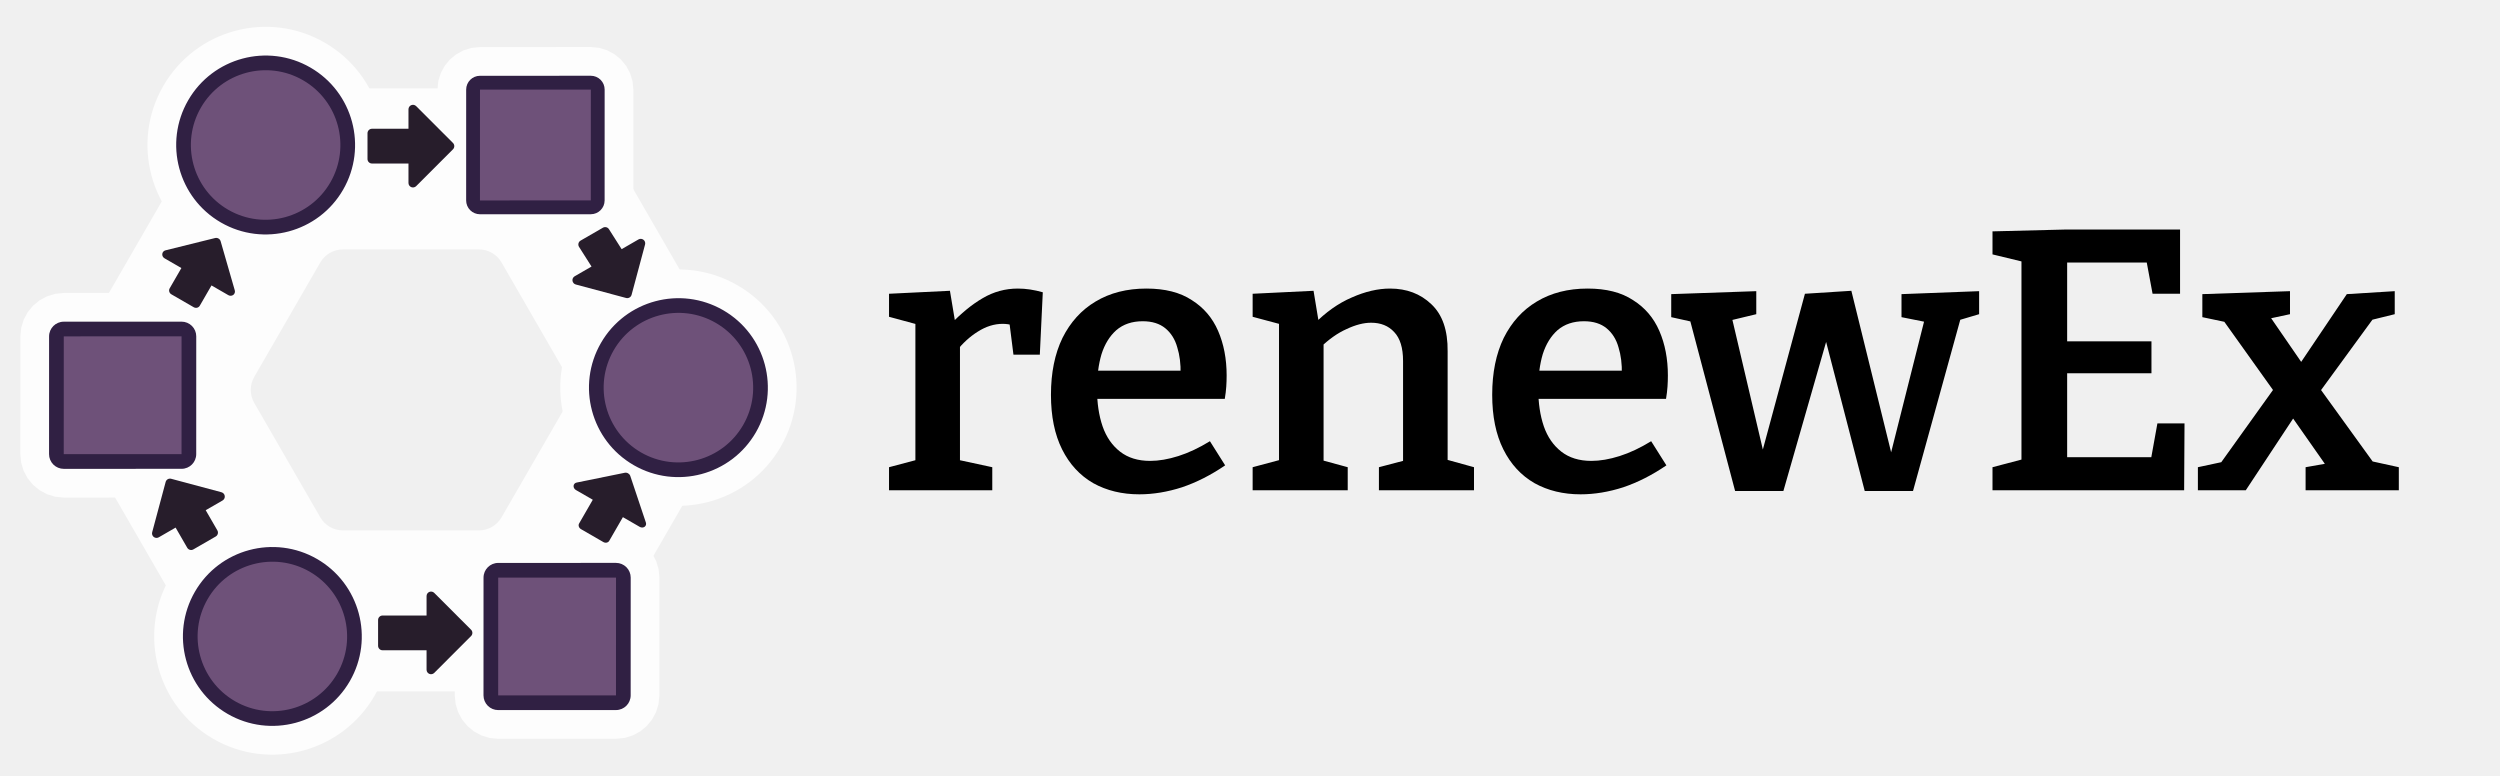
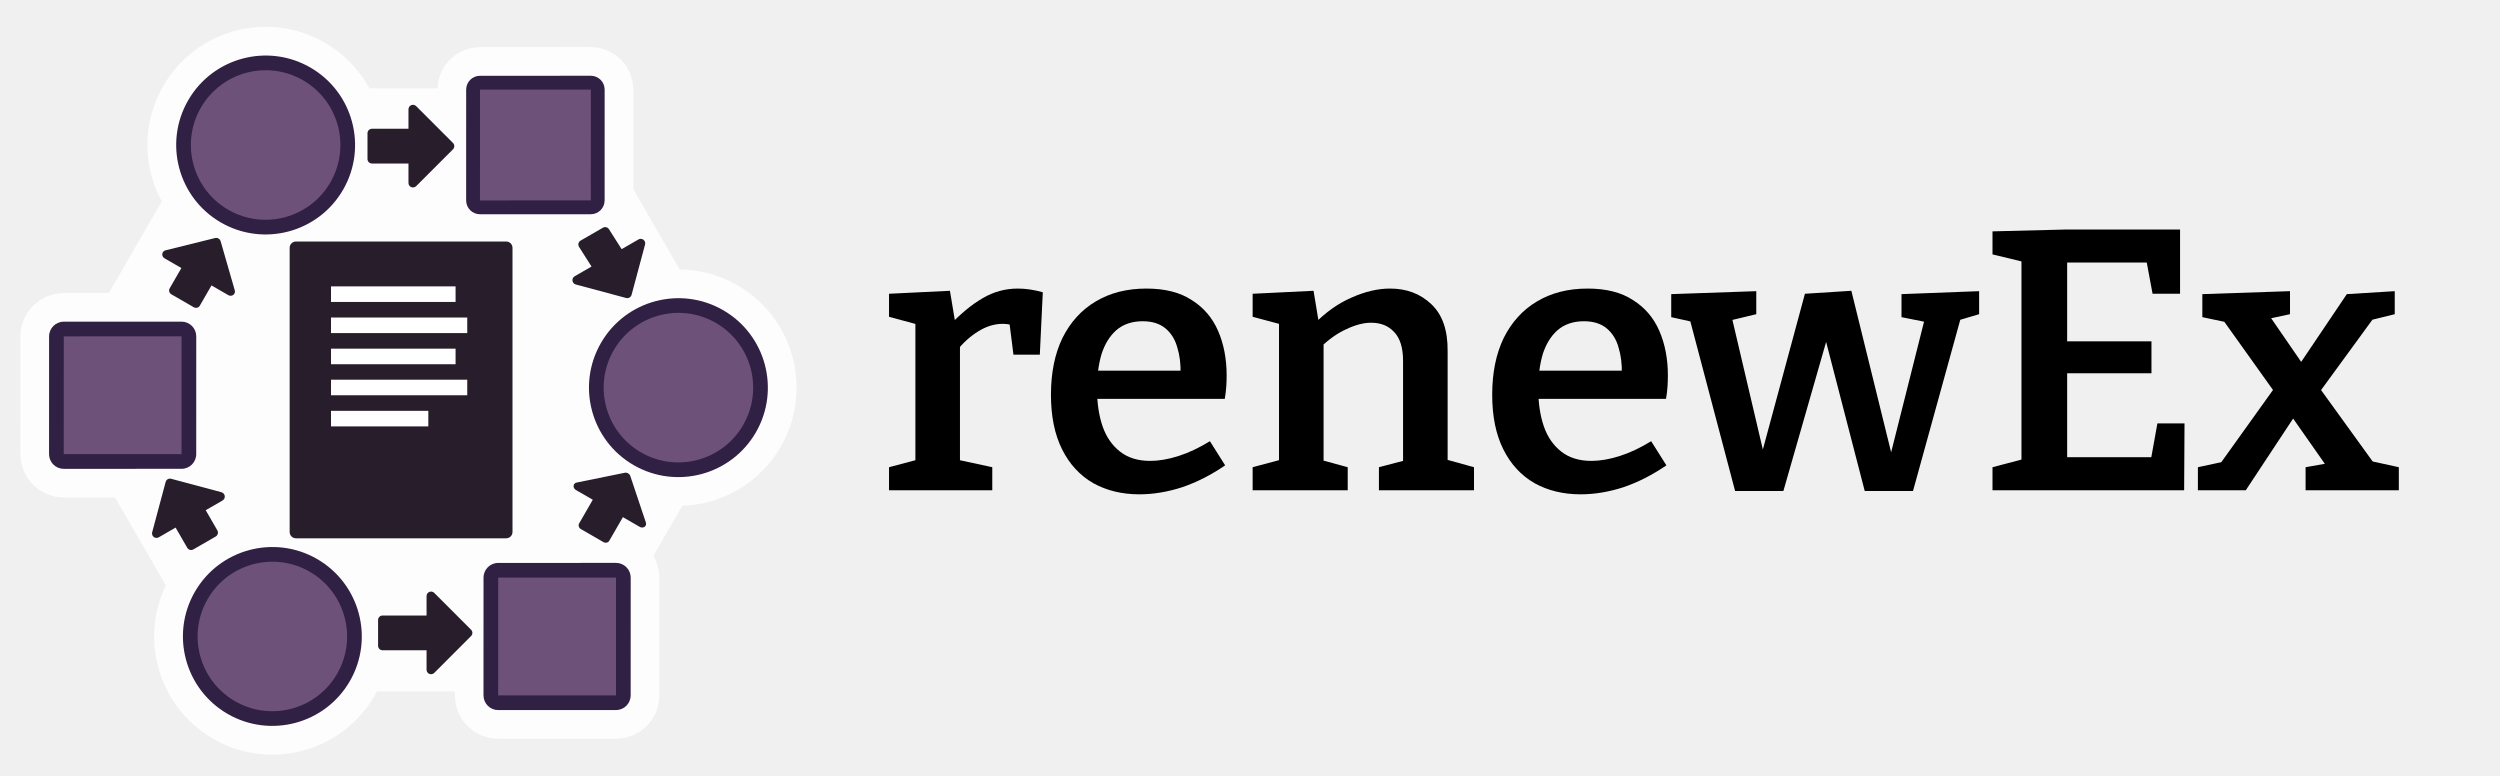
<svg xmlns="http://www.w3.org/2000/svg" width="100%" height="100%" viewBox="0 0 558 173" version="1.1" xml:space="preserve" style="fill-rule:evenodd;clip-rule:evenodd;stroke-linejoin:round;stroke-miterlimit:2;">
  <rect id="Artboard1" x="0" y="0" width="558" height="173" style="fill:none;" />
  <g>
    <g opacity="0.85">
      <path d="M72.481,9.518c12.606,7.277 16.933,23.423 9.651,36.035c-7.281,12.611 -23.427,16.938 -36.033,9.66c-12.604,-7.277 -16.932,-23.424 -9.651,-36.035c7.282,-12.613 23.429,-16.938 36.033,-9.66Zm-9.689,16.782c-3.344,-1.93 -7.628,-0.779 -9.56,2.568c-1.932,3.346 -0.787,7.631 2.557,9.561c3.345,1.931 7.628,0.781 9.56,-2.566c1.932,-3.346 0.787,-7.632 -2.557,-9.563Z" style="fill:#fff;" />
      <path d="M164.614,63.676c12.604,7.277 16.932,23.423 9.65,36.036c-7.281,12.611 -23.428,16.937 -36.033,9.66c-12.605,-7.278 -16.931,-23.425 -9.65,-36.036c7.281,-12.612 23.427,-16.938 36.033,-9.66Zm-9.69,16.783c-3.345,-1.931 -7.628,-0.78 -9.56,2.567c-1.932,3.346 -0.787,7.631 2.557,9.562c3.345,1.931 7.628,0.78 9.56,-2.566c1.932,-3.347 0.788,-7.632 -2.557,-9.563Z" style="fill:#fff;" />
      <path d="M73.979,119.217c12.605,7.277 16.931,23.423 9.65,36.034c-7.282,12.613 -23.428,16.938 -36.032,9.661c-12.606,-7.278 -16.933,-23.423 -9.651,-36.035c7.281,-12.612 23.428,-16.938 36.033,-9.66Zm-9.689,16.782c-3.345,-1.931 -7.629,-0.779 -9.561,2.567c-1.932,3.347 -0.787,7.632 2.557,9.563c3.344,1.931 7.628,0.779 9.56,-2.567c1.932,-3.346 0.788,-7.632 -2.556,-9.563Z" style="fill:#fff;" />
      <path d="M131.869,54.229l-0.002,0l-24.74,0.005l-1.86,-0.184l-1.773,-0.538l-1.634,-0.873l-1.447,-1.186l-1.186,-1.447l-0.873,-1.635l-0.538,-1.773l-0.184,-1.86l0.005,-24.738l0.193,-1.907l0.556,-1.792l0.876,-1.615l1.156,-1.401l1.401,-1.156l1.616,-0.877l1.791,-0.556c0,0 1.907,-0.193 1.906,-0.193l24.741,-0.007l1.861,0.184l1.772,0.539l1.635,0.872l1.447,1.187l1.186,1.447l0.873,1.635l0.538,1.772l0.184,1.861l-0.005,24.741l-0.193,1.908l-0.557,1.791l-0.877,1.616l-1.156,1.4l-1.401,1.155l-1.615,0.877l-1.791,0.555l-1.905,0.193Zm-9.496,-18.99l0.001,-5.748l-5.746,0.002c-0,-0 -0.002,5.747 -0.002,5.747l5.747,-0.001Z" style="fill:#fff;" />
      <path d="M137.489,164.898l-26.293,0.005l-1.901,-0.188l-1.808,-0.55l-1.668,-0.89l-1.474,-1.208l-1.211,-1.476l-0.891,-1.669l-0.55,-1.809l-0.188,-1.9l0.006,-26.291l0.197,-1.946l0.567,-1.828l0.895,-1.648l1.179,-1.43l1.43,-1.179l1.648,-0.895l1.828,-0.567c-0,-0 1.946,-0.197 1.944,-0.197l26.295,-0.007l1.9,0.188l1.808,0.55l1.668,0.89l1.474,1.209l1.211,1.475l0.891,1.669l0.55,1.81l0.188,1.899l-0.007,26.293l-0.196,1.946l-0.567,1.827l-0.894,1.648l-1.18,1.43l-1.429,1.18l-1.649,0.895l-1.828,0.568l-1.945,0.196Zm-9.689,-19.378l0.002,-6.912l-6.913,0.002l-0.002,6.911l6.913,-0.001Z" style="fill:#fff;" />
      <path d="M40.52,111.054l-26.292,0.005l-1.901,-0.188l-1.809,-0.55l-1.668,-0.891l-1.473,-1.208l-1.211,-1.475l-0.891,-1.669l-0.55,-1.809l-0.188,-1.9l0.006,-26.291l0.197,-1.946l0.567,-1.828l0.895,-1.649l1.179,-1.429l1.43,-1.18l1.648,-0.894l1.828,-0.568c-0,0 1.946,-0.196 1.944,-0.196l26.294,-0.007l1.9,0.188l1.809,0.549l1.668,0.891l1.476,1.21l1.21,1.477l0.89,1.667l0.549,1.809l0.188,1.899l-0.006,26.293l-0.196,1.946l-0.568,1.828l-0.894,1.648l-1.18,1.43l-1.429,1.179l-1.649,0.895l-1.827,0.567l-1.946,0.197Zm-9.687,-19.378l0.001,-6.913l-6.913,0.002l-0.002,6.912l6.914,-0.001Z" style="fill:#fff;" />
-       <path d="M131.976,25.976l31.644,54.807c2.231,3.864 2.23,8.624 -0,12.487l-31.643,54.807c-2.231,3.864 -6.353,6.244 -10.814,6.244l-63.286,-0.001c-4.461,0.001 -8.583,-2.379 -10.814,-6.243l-31.643,-54.807c-2.23,-3.863 -2.23,-8.623 0,-12.487l31.643,-54.807c2.231,-3.863 6.353,-6.243 10.814,-6.243l63.286,-0c4.461,0 8.583,2.38 10.813,6.243Zm-20.035,32.603c-1.039,-1.8 -2.96,-2.909 -5.039,-2.909l-30.368,-0c-2.079,-0 -4,1.109 -5.039,2.909l-14.745,25.538c-1.039,1.801 -1.039,4.019 0,5.819l14.745,25.538c1.04,1.8 2.961,2.909 5.039,2.909l30.369,0.001c2.078,-0 3.999,-1.11 5.038,-2.91l14.745,-25.538c1.039,-1.8 1.04,-4.018 0,-5.819l-14.745,-25.538Z" style="fill:#fff;" />
+       <path d="M131.976,25.976l31.644,54.807c2.231,3.864 2.23,8.624 -0,12.487l-31.643,54.807c-2.231,3.864 -6.353,6.244 -10.814,6.244l-63.286,-0.001c-4.461,0.001 -8.583,-2.379 -10.814,-6.243l-31.643,-54.807c-2.23,-3.863 -2.23,-8.623 0,-12.487l31.643,-54.807c2.231,-3.863 6.353,-6.243 10.814,-6.243l63.286,-0c4.461,0 8.583,2.38 10.813,6.243Z" style="fill:#fff;" />
    </g>
    <path d="M69.275,15.071c9.541,5.509 12.815,17.729 7.304,27.276c-5.511,9.545 -17.732,12.821 -27.274,7.313c-9.54,-5.508 -12.814,-17.731 -7.303,-27.276c5.511,-9.547 17.733,-12.821 27.273,-7.313Zm-3.277,5.676c-6.408,-3.699 -14.617,-1.498 -18.319,4.914c-3.702,6.413 -1.504,14.622 4.904,18.322c6.409,3.7 14.617,1.499 18.319,-4.913c3.702,-6.412 1.505,-14.623 -4.904,-18.323Z" style="fill:#302043;" />
    <path d="M67.636,17.909c7.975,4.605 10.71,14.821 6.104,22.799c-4.606,7.978 -14.821,10.718 -22.796,6.113c-7.975,-4.604 -10.71,-14.82 -6.104,-22.798c4.607,-7.979 14.821,-10.718 22.796,-6.114Z" style="fill:#6e5179;" />
    <path d="M161.407,69.23c9.541,5.508 12.815,17.729 7.304,27.275c-5.511,9.546 -17.733,12.822 -27.273,7.313c-9.542,-5.508 -12.815,-17.73 -7.304,-27.275c5.512,-9.547 17.732,-12.822 27.273,-7.313Zm-3.277,5.676c-6.408,-3.7 -14.618,-1.498 -18.32,4.914c-3.702,6.412 -1.504,14.621 4.905,18.321c6.409,3.7 14.617,1.499 18.319,-4.913c3.702,-6.412 1.505,-14.622 -4.904,-18.322Z" style="fill:#302043;" />
    <path d="M159.769,72.068c7.975,4.605 10.71,14.82 6.103,22.799c-4.606,7.978 -14.821,10.717 -22.796,6.113c-7.975,-4.605 -10.71,-14.82 -6.103,-22.799c4.606,-7.978 14.82,-10.717 22.796,-6.113Z" style="fill:#6e5179;" />
    <path d="M70.773,124.77c9.54,5.508 12.815,17.727 7.306,27.269c-5.509,9.543 -17.728,12.815 -27.269,7.307c-9.541,-5.509 -12.816,-17.727 -7.307,-27.27c5.509,-9.542 17.729,-12.815 27.27,-7.306Zm-3.276,5.674c-6.409,-3.7 -14.617,-1.5 -18.318,4.91c-3.7,6.409 -1.501,14.618 4.907,18.318c6.408,3.699 14.616,1.499 18.317,-4.91c3.701,-6.41 1.502,-14.618 -4.906,-18.318Z" style="fill:#302043;" />
    <path d="M69.135,127.607c7.975,4.605 10.711,14.818 6.107,22.793c-4.605,7.976 -14.818,10.713 -22.793,6.108c-7.976,-4.604 -10.712,-14.817 -6.107,-22.793c4.604,-7.975 14.818,-10.712 22.793,-6.108Z" style="fill:#6e5179;" />
    <path d="M131.867,47.817l-24.74,0.005c-0.817,-0 -1.601,-0.325 -2.18,-0.903c-0.578,-0.579 -0.903,-1.363 -0.903,-2.181l0.005,-24.738c0,-1.704 1.381,-3.084 3.084,-3.084l24.74,-0.007c0.817,-0 1.602,0.324 2.18,0.903c0.579,0.578 0.903,1.363 0.903,2.181l-0.005,24.741c0,1.702 -1.381,3.083 -3.084,3.083Zm-3.083,-6.166l0.004,-18.574l-18.571,0.005l-0.004,18.571l18.571,-0.002Z" style="fill:#302043;" />
    <path d="M131.867,44.734l-24.74,0.004l0.006,-24.738l24.74,-0.007l-0.006,24.741Z" style="fill:#6e5179;" />
    <path d="M137.488,158.486l-26.293,0.005c-0.869,-0 -1.703,-0.345 -2.317,-0.96c-0.615,-0.614 -0.961,-1.448 -0.961,-2.318l0.006,-26.291c0,-1.81 1.468,-3.278 3.278,-3.278l26.293,-0.007c0.869,0 1.703,0.346 2.317,0.961c0.615,0.614 0.961,1.448 0.961,2.317l-0.007,26.293c-0,1.81 -1.467,3.278 -3.277,3.278Zm-3.277,-6.554l0.004,-19.738l-19.737,0.005l-0.004,19.736l19.737,-0.003Z" style="fill:#302043;" />
    <path d="M137.488,155.208l-26.293,0.005l0.006,-26.291l26.293,-0.007l-0.006,26.293Z" style="fill:#6e5179;" />
    <path d="M40.519,104.642l-26.292,0.005c-0.869,-0 -1.702,-0.346 -2.317,-0.961c-0.615,-0.614 -0.961,-1.448 -0.961,-2.317l0.006,-26.291c0,-1.81 1.468,-3.278 3.278,-3.278l26.292,-0.007c0.87,0 1.704,0.346 2.319,0.96c0.613,0.614 0.959,1.448 0.959,2.318l-0.006,26.293c-0,1.81 -1.468,3.278 -3.278,3.278Zm-3.275,-6.555l0.004,-19.738l-19.738,0.005l-0.004,19.736l19.738,-0.003Z" style="fill:#302043;" />
    <path d="M40.519,101.364l-26.292,0.005l0.006,-26.291l26.292,-0.007l-0.006,26.293Z" style="fill:#6e5179;" />
    <path d="M82.025,35.495l0,-5.754c0,-0.554 0.45,-1.004 1.003,-1.003l8.144,-0l0,-4.342c0,-0.405 0.244,-0.771 0.619,-0.926c0.375,-0.155 0.806,-0.069 1.093,0.217l8.221,8.221c0.392,0.392 0.392,1.028 0.001,1.418l-8.222,8.223c-0.287,0.286 -0.719,0.372 -1.093,0.217c-0.374,-0.155 -0.619,-0.521 -0.619,-0.926l0,-4.342l-8.144,-0c-0.554,-0 -1.002,-0.449 -1.003,-1.003Z" style="fill:#271d2b;" />
    <path d="M129.588,53.701l4.984,-2.877c0.48,-0.277 1.093,-0.112 1.37,0.367l2.808,4.421l3.76,-2.171c0.351,-0.202 0.79,-0.173 1.111,0.073c0.322,0.247 0.463,0.663 0.359,1.055l-3.01,11.231c-0.143,0.535 -0.693,0.852 -1.228,0.708l-11.231,-3.009c-0.392,-0.104 -0.681,-0.436 -0.734,-0.838c-0.053,-0.402 0.141,-0.795 0.492,-0.999l3.76,-2.17l-2.808,-4.421c-0.277,-0.48 -0.113,-1.093 0.367,-1.37Z" style="fill:#271d2b;" />
    <path d="M84.388,144.14l0,-5.756c-0.001,-0.553 0.449,-1.003 1.003,-1.002l9.817,-0l-0,-4.342c0,-0.406 0.244,-0.771 0.619,-0.926c0.374,-0.155 0.805,-0.069 1.092,0.217l8.223,8.222c0.391,0.391 0.391,1.026 -0.001,1.418l-8.221,8.222c-0.288,0.286 -0.718,0.373 -1.093,0.217c-0.375,-0.155 -0.619,-0.521 -0.619,-0.926l-0,-4.342l-9.818,-0c-0.554,-0 -1.002,-0.449 -1.002,-1.002Z" style="fill:#271d2b;" />
    <path d="M48.146,119.749l-4.984,2.877c-0.48,0.277 -1.093,0.112 -1.37,-0.367l-2.597,-4.5l-3.761,2.171c-0.351,0.203 -0.79,0.174 -1.111,-0.073c-0.321,-0.247 -0.463,-0.663 -0.359,-1.055l3.01,-11.231c0.143,-0.535 0.694,-0.852 1.228,-0.709l11.231,3.01c0.391,0.105 0.682,0.435 0.734,0.837c0.053,0.402 -0.141,0.796 -0.492,0.999l-3.761,2.171l2.599,4.5c0.277,0.479 0.112,1.093 -0.367,1.37Z" style="fill:#271d2b;" />
    <path d="M43.239,68.573l-4.984,-2.878c-0.48,-0.276 -0.652,-0.875 -0.386,-1.337l2.616,-4.53l-3.76,-2.171c-0.352,-0.202 -0.551,-0.588 -0.505,-0.979c0.046,-0.391 0.328,-0.707 0.715,-0.803l11.079,-2.747c0.528,-0.131 1.078,0.187 1.229,0.709l3.16,10.969c0.11,0.383 -0.023,0.784 -0.338,1.02c-0.315,0.235 -0.749,0.256 -1.1,0.053l-3.76,-2.171l-2.615,4.53c-0.267,0.462 -0.872,0.612 -1.351,0.335Z" style="fill:#271d2b;" />
    <path d="M134.665,120.984l-4.984,-2.877c-0.48,-0.277 -0.67,-0.845 -0.425,-1.27l3.054,-5.29l-3.76,-2.171c-0.351,-0.202 -0.559,-0.573 -0.528,-0.937c0.032,-0.365 0.297,-0.652 0.672,-0.729l10.758,-2.19c0.512,-0.105 1.062,0.212 1.228,0.708l3.483,10.413c0.12,0.363 0.004,0.736 -0.296,0.946c-0.3,0.209 -0.725,0.214 -1.077,0.011l-3.76,-2.171l-3.053,5.29c-0.246,0.425 -0.832,0.544 -1.312,0.267Z" style="fill:#271d2b;" />
  </g>
  <path d="M198.43,109.421l0,-5.14l6.881,-1.824l-0.995,1.576l0,-33.16l1.161,1.741l-7.047,-1.907l0,-5.14l13.596,-0.663l1.326,7.958l-1.326,-0.331c2.487,-2.598 4.919,-4.587 7.295,-5.969c2.432,-1.437 5.057,-2.155 7.875,-2.155c1.769,0 3.62,0.276 5.555,0.829l-0.664,13.927l-5.885,0l-1.078,-8.539l0.912,1.99c-0.332,-0.111 -0.691,-0.194 -1.078,-0.249c-0.387,-0.055 -0.774,-0.083 -1.16,-0.083c-1.88,0 -3.731,0.58 -5.555,1.741c-1.768,1.105 -3.371,2.57 -4.808,4.394l0.829,-2.736l0,28.352l-1.243,-1.576l8.455,1.824l0,5.14l-23.046,0Z" style="fill-rule:nonzero;" />
  <path d="M254.305,110.333c-3.869,0 -7.296,-0.829 -10.28,-2.487c-2.984,-1.713 -5.306,-4.228 -6.964,-7.544c-1.658,-3.316 -2.487,-7.378 -2.487,-12.186c0,-4.919 0.857,-9.147 2.57,-12.684c1.769,-3.537 4.228,-6.245 7.378,-8.124c3.206,-1.934 6.992,-2.901 11.358,-2.901c4.145,0 7.516,0.856 10.113,2.569c2.653,1.658 4.615,3.952 5.886,6.881c1.271,2.929 1.907,6.245 1.907,9.948c0,0.829 -0.028,1.658 -0.083,2.487c-0.055,0.829 -0.166,1.741 -0.332,2.736l-30.838,0l0,-6.301l22.134,0l-1.161,0.746c0.056,-2.21 -0.193,-4.2 -0.746,-5.968c-0.497,-1.769 -1.381,-3.178 -2.652,-4.228c-1.272,-1.05 -2.957,-1.575 -5.057,-1.575c-2.377,0 -4.339,0.663 -5.886,1.989c-1.492,1.327 -2.598,3.123 -3.316,5.389c-0.663,2.266 -0.995,4.836 -0.995,7.709c-0,3.151 0.415,5.942 1.244,8.373c0.828,2.377 2.127,4.256 3.896,5.637c1.768,1.382 4.007,2.073 6.715,2.073c1.934,0 4.034,-0.359 6.3,-1.078c2.266,-0.718 4.615,-1.824 7.046,-3.316l3.399,5.389c-3.15,2.155 -6.355,3.785 -9.616,4.891c-3.261,1.05 -6.439,1.575 -9.533,1.575Z" style="fill-rule:nonzero;" />
  <path d="M279.589,109.421l0,-5.14l7.129,-1.906l-1.243,1.492l0,-32.911l1.243,1.658l-7.129,-1.907l0,-5.14l13.595,-0.663l1.327,8.041l-1.327,-0.497c2.708,-2.763 5.555,-4.781 8.539,-6.052c2.984,-1.326 5.831,-1.989 8.539,-1.989c3.703,0 6.77,1.16 9.202,3.481c2.487,2.322 3.702,5.831 3.647,10.529l0,25.45l-0.995,-1.492l6.881,1.906l0,5.14l-21.222,0l0,-5.14l6.632,-1.741l-1.244,1.575l0,-23.543c0,-2.929 -0.663,-5.085 -1.989,-6.466c-1.272,-1.382 -2.985,-2.073 -5.14,-2.073c-1.658,0 -3.482,0.47 -5.472,1.41c-1.989,0.884 -3.951,2.266 -5.885,4.145l0.746,-1.575l0,28.102l-0.995,-1.575l6.383,1.741l0,5.14l-21.222,0Z" style="fill-rule:nonzero;" />
  <path d="M352.789,110.333c-3.868,0 -7.295,-0.829 -10.279,-2.487c-2.985,-1.713 -5.306,-4.228 -6.964,-7.544c-1.658,-3.316 -2.487,-7.378 -2.487,-12.186c0,-4.919 0.857,-9.147 2.57,-12.684c1.769,-3.537 4.228,-6.245 7.378,-8.124c3.205,-1.934 6.991,-2.901 11.357,-2.901c4.145,0 7.516,0.856 10.114,2.569c2.653,1.658 4.615,3.952 5.886,6.881c1.271,2.929 1.907,6.245 1.907,9.948c-0,0.829 -0.028,1.658 -0.083,2.487c-0.056,0.829 -0.166,1.741 -0.332,2.736l-30.839,0l-0,-6.301l22.135,0l-1.161,0.746c0.055,-2.21 -0.193,-4.2 -0.746,-5.968c-0.497,-1.769 -1.382,-3.178 -2.653,-4.228c-1.271,-1.05 -2.957,-1.575 -5.057,-1.575c-2.376,0 -4.338,0.663 -5.886,1.989c-1.492,1.327 -2.597,3.123 -3.316,5.389c-0.663,2.266 -0.994,4.836 -0.994,7.709c-0,3.151 0.414,5.942 1.243,8.373c0.829,2.377 2.128,4.256 3.896,5.637c1.769,1.382 4.007,2.073 6.715,2.073c1.935,0 4.035,-0.359 6.301,-1.078c2.266,-0.718 4.614,-1.824 7.046,-3.316l3.399,5.389c-3.15,2.155 -6.356,3.785 -9.616,4.891c-3.261,1.05 -6.439,1.575 -9.534,1.575Z" style="fill-rule:nonzero;" />
  <path d="M424.414,65.65l17.326,-0.663l0,5.14l-5.305,1.575l1.326,-1.161l-10.777,39.046l-10.777,0l-9.533,-36.808l1.907,0.083l-10.529,36.725l-10.777,0l-10.196,-38.631l1.16,0.994l-5.222,-1.16l0,-5.14l18.984,-0.663l0,5.14l-6.549,1.575l1.077,-0.912l7.71,32.828l-1.658,0l10.279,-38.051l10.363,-0.663l9.616,39.046l-1.492,0l8.29,-32.911l0.995,0.994l-6.218,-1.243l0,-5.14Z" style="fill-rule:nonzero;" />
  <path d="M481.532,94.499l6.052,0l-0.083,14.922l-42.776,0l0,-5.14l7.875,-2.072l-1.409,2.072l0,-47.667l1.409,2.073l-7.875,-1.907l0,-5.14l16.497,-0.414l25.367,0l0,14.341l-6.135,0l-1.575,-8.456l1.99,1.493l-21.139,0l1.658,-1.658l0,20.89l-1.658,-1.658l20.476,0l0,7.13l-20.476,0l1.658,-1.824l0,22.217l-1.658,-1.658l22.134,0l-1.99,1.658l1.658,-9.202Z" style="fill-rule:nonzero;" />
  <path d="M490.568,109.421l0,-5.14l6.964,-1.492l-2.487,1.409l13.181,-18.403l2.238,-0.332l13.347,-19.813l10.694,-0.663l0,5.14l-7.047,1.741l2.902,-1.658l-12.767,17.491l-2.155,0.249l-14.176,21.471l-10.694,0Zm24.041,-0l0,-5.14l5.637,-0.995l-0.58,1.327l-10.86,-15.502l-13.43,-18.819l2.073,1.741l-5.886,-1.243l0,-5.14l19.564,-0.663l0,5.14l-5.803,1.243l0.746,-1.575l9.7,14.093l14.673,20.31l-1.824,-1.409l6.798,1.492l0,5.14l-20.808,-0Z" style="fill-rule:nonzero;" />
+   <path d="M114.388,55.314l0,63.425c0,0.779 -0.631,1.41 -1.409,1.41l-46.918,-0c-0.778,-0 -1.409,-0.631 -1.409,-1.41l-0,-63.425c-0,-0.778 0.631,-1.409 1.409,-1.409l46.918,-0c0.778,-0 1.409,0.631 1.409,1.409Z" style="fill:#271d2b;" />
+   <rect x="73.881" y="63.92" width="27.803" height="3.475" style="fill:#fff;" />
+   <rect x="73.881" y="70.871" width="30.409" height="3.475" style="fill:#fff;" />
+   <rect x="73.881" y="77.821" width="27.803" height="3.475" style="fill:#fff;" />
+   <rect x="73.881" y="84.747" width="30.409" height="3.475" style="fill:#fff;" />
+   <rect x="73.881" y="91.698" width="21.721" height="3.475" style="fill:#fff;" />
</svg>
